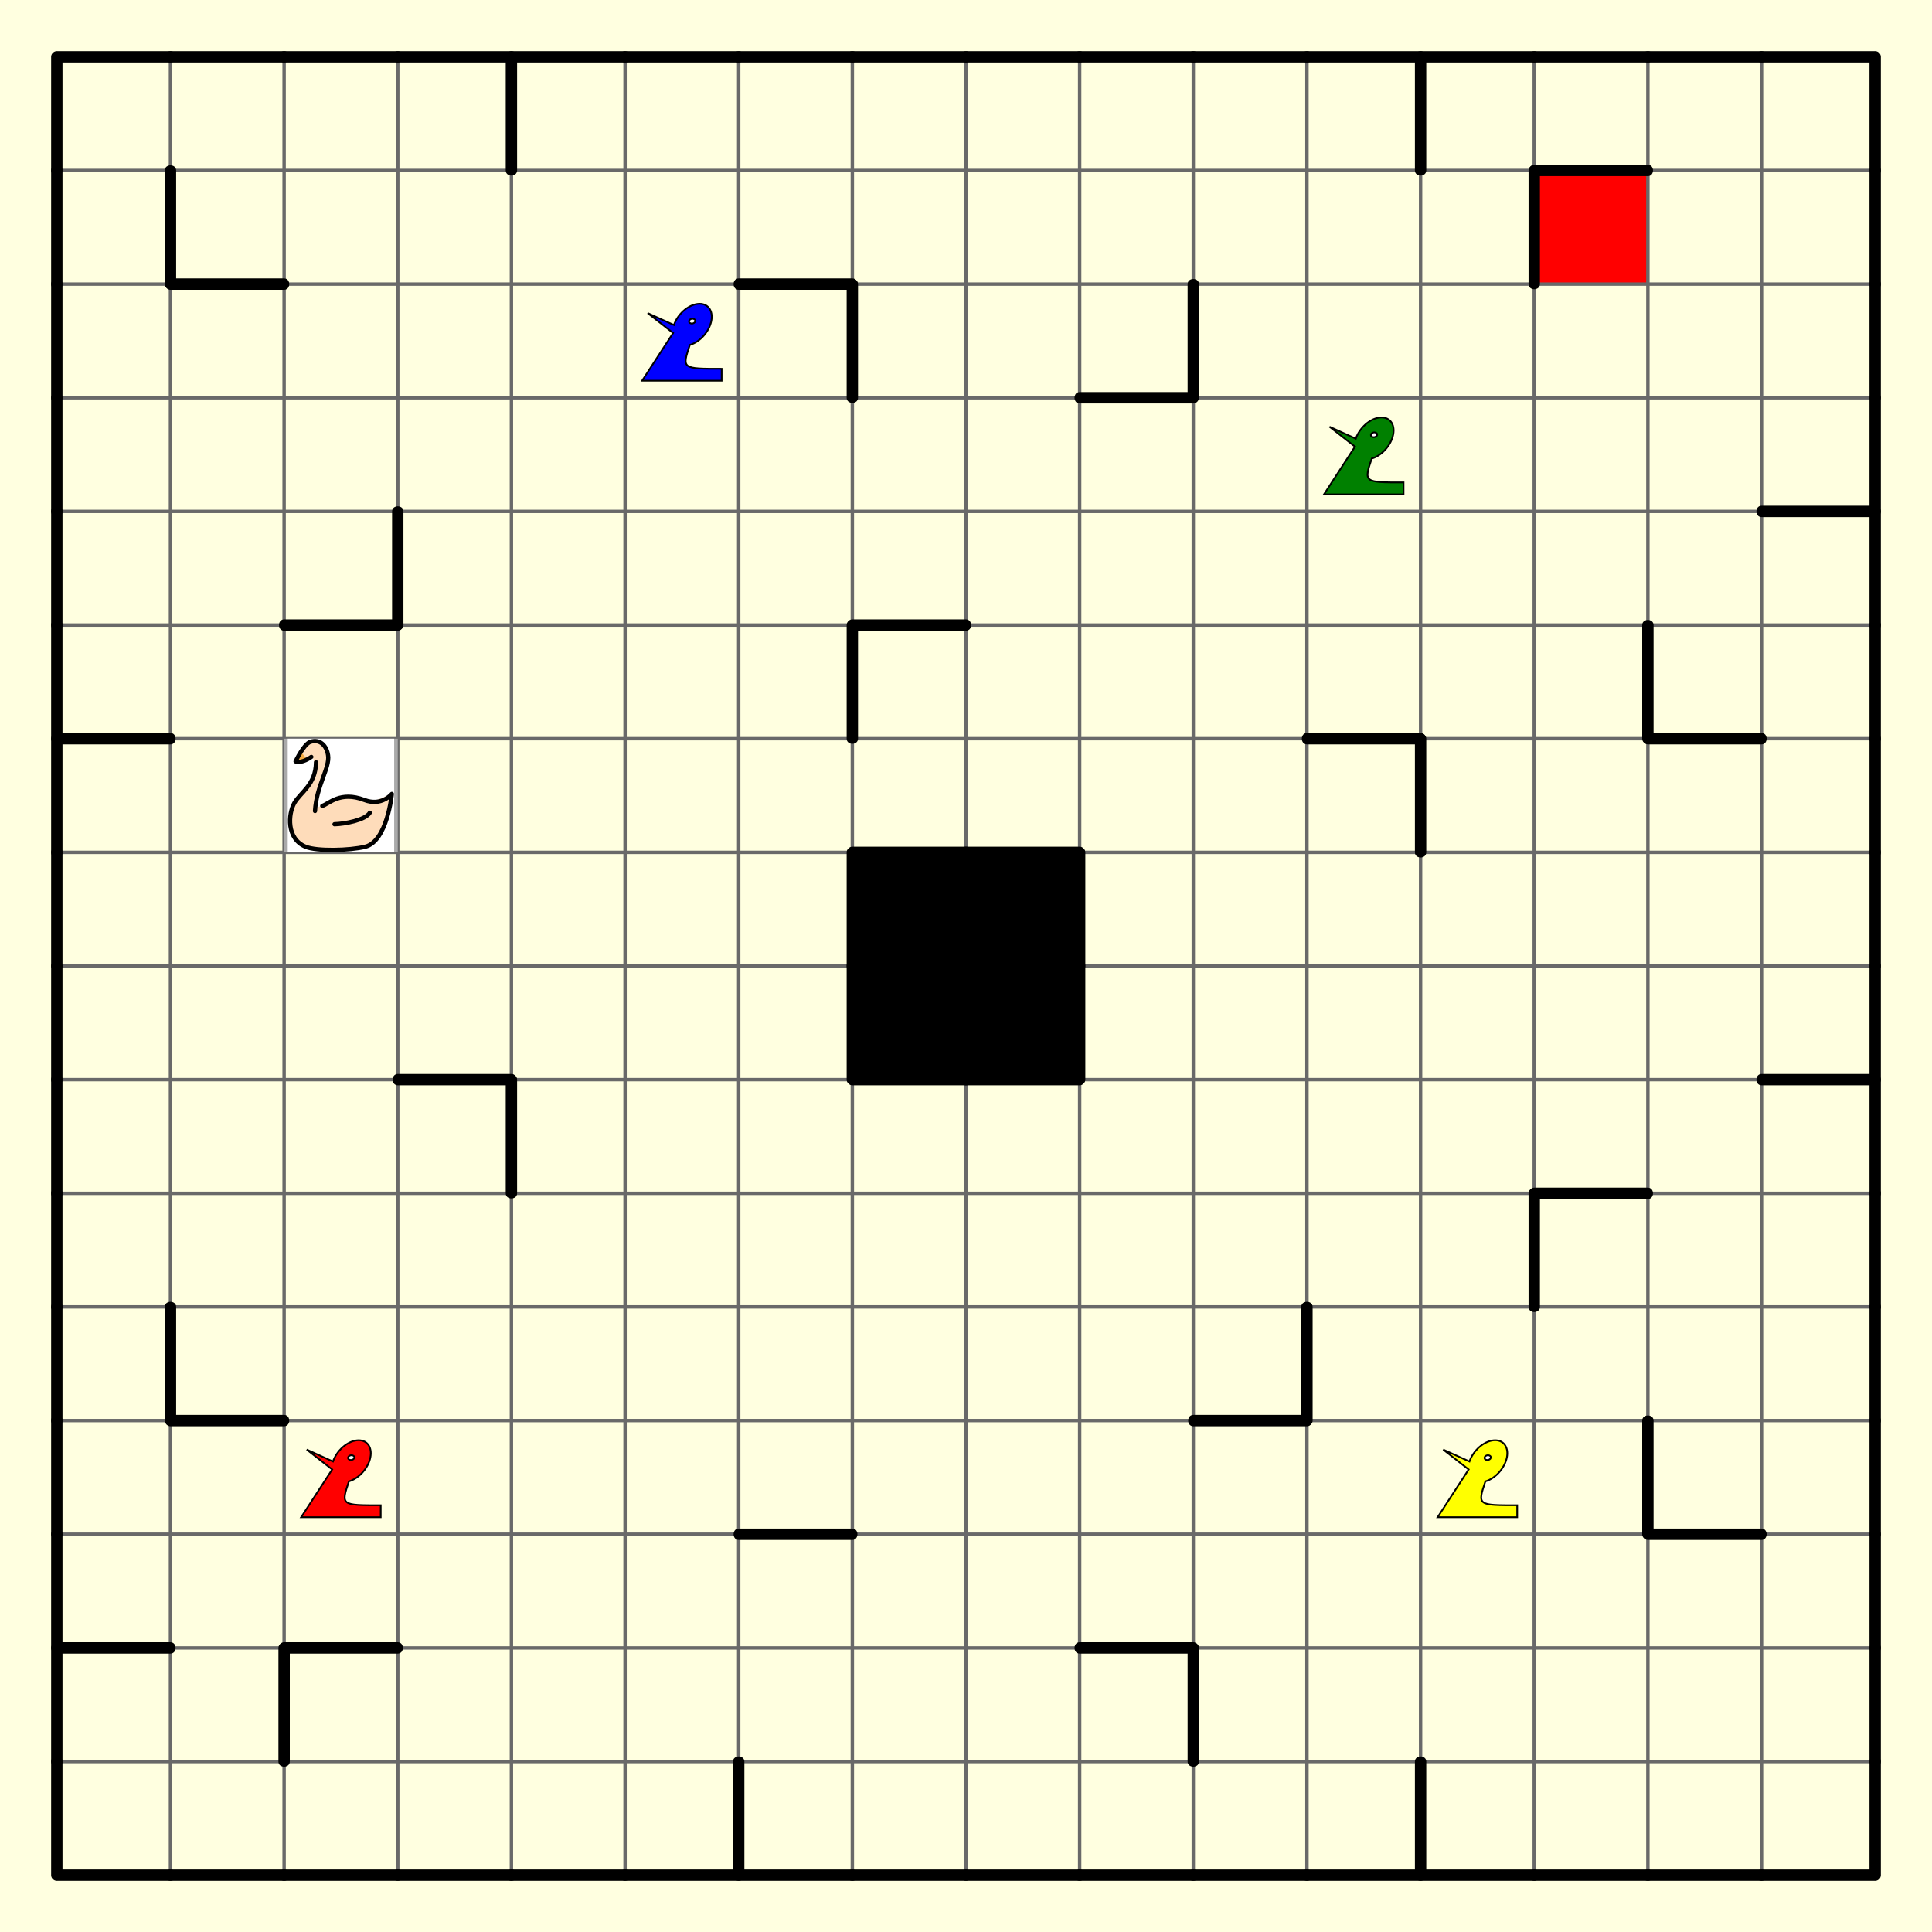
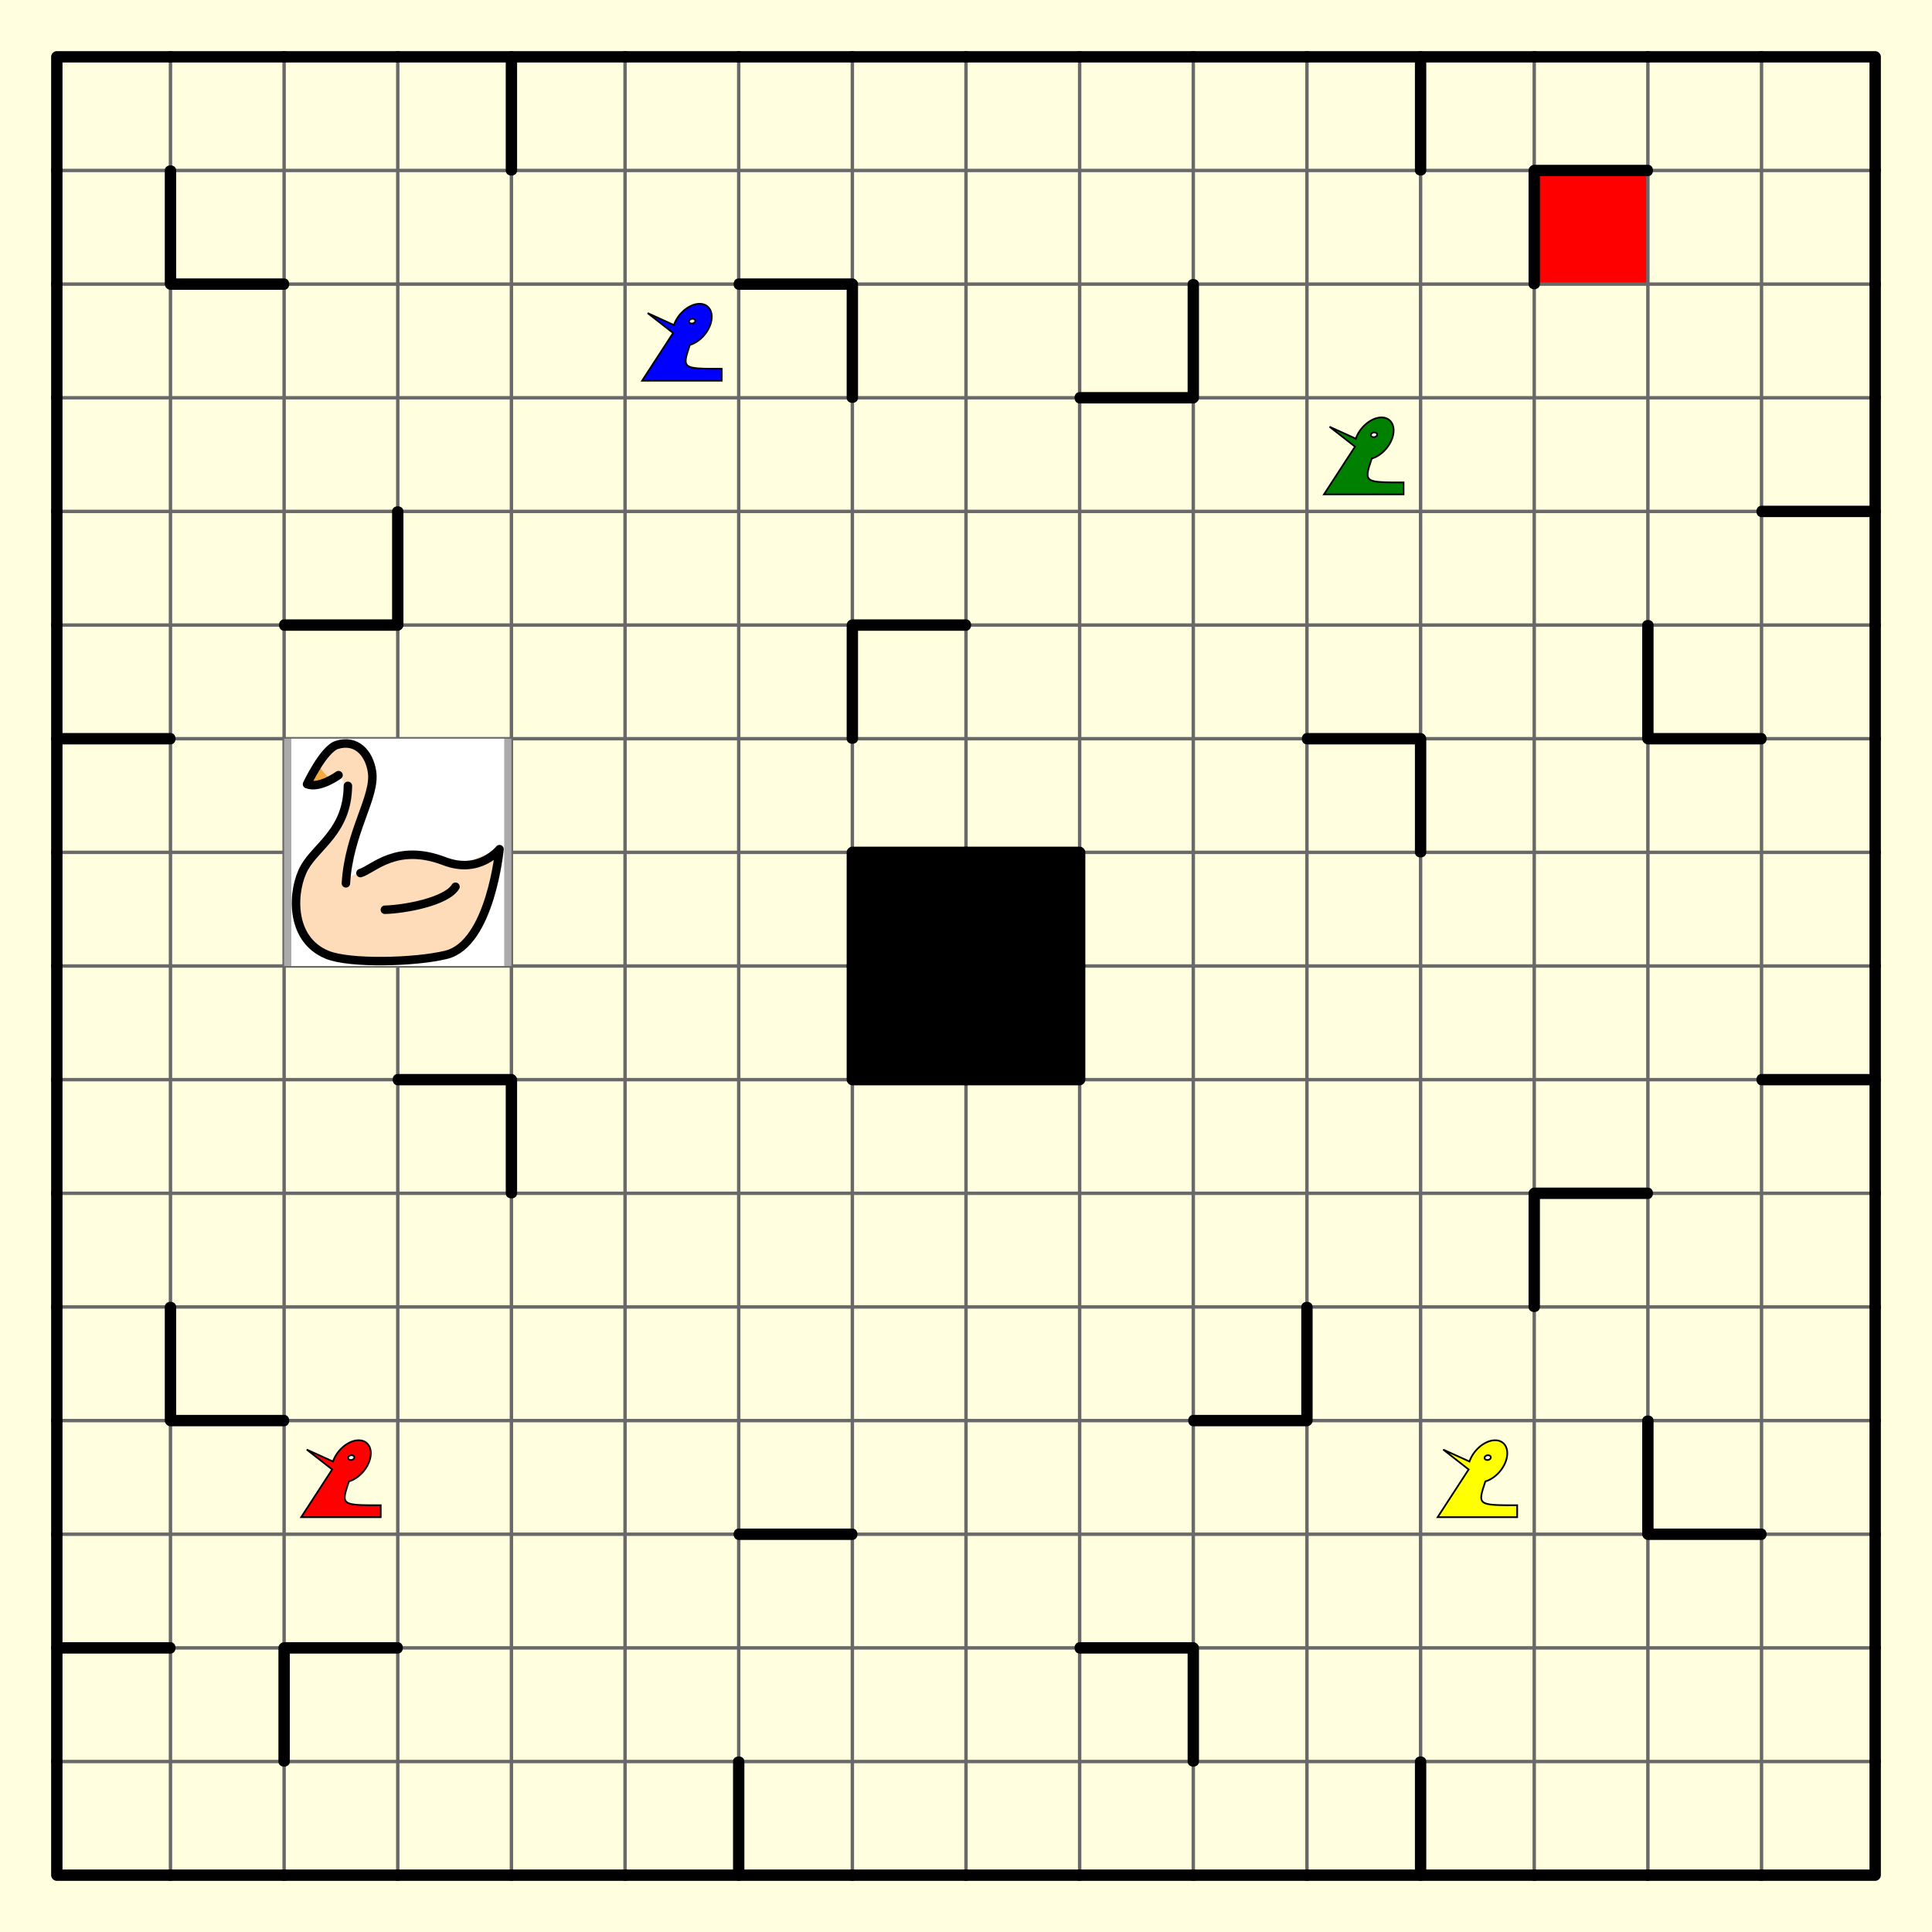
<svg xmlns="http://www.w3.org/2000/svg" height="1700" width="1700" version="1.1">
  <path d=" M 0 0 l 1700 0 0 1700 -1700 0 Z" fill="lightyellow" stroke="lightyellow" stroke-width="0" />
  <path d=" M 750 850 l 100 0 l 0 100 l -100 0 Z" fill="black" stroke="black" stroke-width="0" />
  <path d=" M 850 850 l 100 0 l 0 100 l -100 0 Z" fill="black" stroke="black" stroke-width="0" />
  <path d=" M 750 750 l 100 0 l 0 100 l -100 0 Z" fill="black" stroke="black" stroke-width="0" />
  <path d=" M 850 750 l 100 0 l 0 100 l -100 0 Z" fill="black" stroke="black" stroke-width="0" />
  <path d=" M 1350 150 l 100 0 l 0 100 l -100 0 Z" fill="red" stroke="red" stroke-width="0" />
  <path d=" M 48.5 48.5 l 3 0 0 1603 -3 0 Z" fill="dimgrey" stroke="dimgrey" stroke-width="0" />
  <path d=" M 148.5 48.5 l 3 0 0 1603 -3 0 Z" fill="dimgrey" stroke="dimgrey" stroke-width="0" />
  <path d=" M 248.5 48.5 l 3 0 0 1603 -3 0 Z" fill="dimgrey" stroke="dimgrey" stroke-width="0" />
  <path d=" M 348.5 48.5 l 3 0 0 1603 -3 0 Z" fill="dimgrey" stroke="dimgrey" stroke-width="0" />
  <path d=" M 448.5 48.5 l 3 0 0 1603 -3 0 Z" fill="dimgrey" stroke="dimgrey" stroke-width="0" />
  <path d=" M 548.5 48.5 l 3 0 0 1603 -3 0 Z" fill="dimgrey" stroke="dimgrey" stroke-width="0" />
  <path d=" M 648.5 48.5 l 3 0 0 1603 -3 0 Z" fill="dimgrey" stroke="dimgrey" stroke-width="0" />
  <path d=" M 748.5 48.5 l 3 0 0 1603 -3 0 Z" fill="dimgrey" stroke="dimgrey" stroke-width="0" />
  <path d=" M 848.5 48.5 l 3 0 0 1603 -3 0 Z" fill="dimgrey" stroke="dimgrey" stroke-width="0" />
  <path d=" M 948.5 48.5 l 3 0 0 1603 -3 0 Z" fill="dimgrey" stroke="dimgrey" stroke-width="0" />
  <path d=" M 1048.5 48.5 l 3 0 0 1603 -3 0 Z" fill="dimgrey" stroke="dimgrey" stroke-width="0" />
  <path d=" M 1148.5 48.5 l 3 0 0 1603 -3 0 Z" fill="dimgrey" stroke="dimgrey" stroke-width="0" />
  <path d=" M 1248.5 48.5 l 3 0 0 1603 -3 0 Z" fill="dimgrey" stroke="dimgrey" stroke-width="0" />
  <path d=" M 1348.5 48.5 l 3 0 0 1603 -3 0 Z" fill="dimgrey" stroke="dimgrey" stroke-width="0" />
  <path d=" M 1448.5 48.5 l 3 0 0 1603 -3 0 Z" fill="dimgrey" stroke="dimgrey" stroke-width="0" />
  <path d=" M 1548.5 48.5 l 3 0 0 1603 -3 0 Z" fill="dimgrey" stroke="dimgrey" stroke-width="0" />
  <path d=" M 1648.5 48.5 l 3 0 0 1603 -3 0 Z" fill="dimgrey" stroke="dimgrey" stroke-width="0" />
  <path d=" M 48.5 48.5 l 0 3 1603 0 0 -3 Z" fill="dimgrey" stroke="dimgrey" stroke-width="0" />
  <path d=" M 48.5 148.5 l 0 3 1603 0 0 -3 Z" fill="dimgrey" stroke="dimgrey" stroke-width="0" />
  <path d=" M 48.5 248.5 l 0 3 1603 0 0 -3 Z" fill="dimgrey" stroke="dimgrey" stroke-width="0" />
  <path d=" M 48.5 348.5 l 0 3 1603 0 0 -3 Z" fill="dimgrey" stroke="dimgrey" stroke-width="0" />
  <path d=" M 48.5 448.5 l 0 3 1603 0 0 -3 Z" fill="dimgrey" stroke="dimgrey" stroke-width="0" />
  <path d=" M 48.5 548.5 l 0 3 1603 0 0 -3 Z" fill="dimgrey" stroke="dimgrey" stroke-width="0" />
  <path d=" M 48.5 648.5 l 0 3 1603 0 0 -3 Z" fill="dimgrey" stroke="dimgrey" stroke-width="0" />
  <path d=" M 48.5 748.5 l 0 3 1603 0 0 -3 Z" fill="dimgrey" stroke="dimgrey" stroke-width="0" />
  <path d=" M 48.5 848.5 l 0 3 1603 0 0 -3 Z" fill="dimgrey" stroke="dimgrey" stroke-width="0" />
  <path d=" M 48.5 948.5 l 0 3 1603 0 0 -3 Z" fill="dimgrey" stroke="dimgrey" stroke-width="0" />
  <path d=" M 48.5 1048.5 l 0 3 1603 0 0 -3 Z" fill="dimgrey" stroke="dimgrey" stroke-width="0" />
  <path d=" M 48.5 1148.5 l 0 3 1603 0 0 -3 Z" fill="dimgrey" stroke="dimgrey" stroke-width="0" />
  <path d=" M 48.5 1248.5 l 0 3 1603 0 0 -3 Z" fill="dimgrey" stroke="dimgrey" stroke-width="0" />
  <path d=" M 48.5 1348.5 l 0 3 1603 0 0 -3 Z" fill="dimgrey" stroke="dimgrey" stroke-width="0" />
  <path d=" M 48.5 1448.5 l 0 3 1603 0 0 -3 Z" fill="dimgrey" stroke="dimgrey" stroke-width="0" />
  <path d=" M 48.5 1548.5 l 0 3 1603 0 0 -3 Z" fill="dimgrey" stroke="dimgrey" stroke-width="0" />
  <path d=" M 48.5 1648.5 l 0 3 1603 0 0 -3 Z" fill="dimgrey" stroke="dimgrey" stroke-width="0" />
  <path d=" M 50 1645 c -6 0 -6 10 0 10 l 100 0 c 6 0 6 -10 0 -10 Z" fill="black" stroke="black" stroke-width="0" />
  <path d=" M 50 1445 c -6 0 -6 10 0 10 l 100 0 c 6 0 6 -10 0 -10 Z" fill="black" stroke="black" stroke-width="0" />
  <path d=" M 50 645 c -6 0 -6 10 0 10 l 100 0 c 6 0 6 -10 0 -10 Z" fill="black" stroke="black" stroke-width="0" />
  <path d=" M 50 45 c -6 0 -6 10 0 10 l 100 0 c 6 0 6 -10 0 -10 Z" fill="black" stroke="black" stroke-width="0" />
  <path d=" M 150 1645 c -6 0 -6 10 0 10 l 100 0 c 6 0 6 -10 0 -10 Z" fill="black" stroke="black" stroke-width="0" />
  <path d=" M 150 1245 c -6 0 -6 10 0 10 l 100 0 c 6 0 6 -10 0 -10 Z" fill="black" stroke="black" stroke-width="0" />
  <path d=" M 150 245 c -6 0 -6 10 0 10 l 100 0 c 6 0 6 -10 0 -10 Z" fill="black" stroke="black" stroke-width="0" />
  <path d=" M 150 45 c -6 0 -6 10 0 10 l 100 0 c 6 0 6 -10 0 -10 Z" fill="black" stroke="black" stroke-width="0" />
  <path d=" M 250 1645 c -6 0 -6 10 0 10 l 100 0 c 6 0 6 -10 0 -10 Z" fill="black" stroke="black" stroke-width="0" />
  <path d=" M 250 1445 c -6 0 -6 10 0 10 l 100 0 c 6 0 6 -10 0 -10 Z" fill="black" stroke="black" stroke-width="0" />
  <path d=" M 250 545 c -6 0 -6 10 0 10 l 100 0 c 6 0 6 -10 0 -10 Z" fill="black" stroke="black" stroke-width="0" />
  <path d=" M 250 45 c -6 0 -6 10 0 10 l 100 0 c 6 0 6 -10 0 -10 Z" fill="black" stroke="black" stroke-width="0" />
  <path d=" M 350 1645 c -6 0 -6 10 0 10 l 100 0 c 6 0 6 -10 0 -10 Z" fill="black" stroke="black" stroke-width="0" />
  <path d=" M 350 945 c -6 0 -6 10 0 10 l 100 0 c 6 0 6 -10 0 -10 Z" fill="black" stroke="black" stroke-width="0" />
  <path d=" M 350 45 c -6 0 -6 10 0 10 l 100 0 c 6 0 6 -10 0 -10 Z" fill="black" stroke="black" stroke-width="0" />
  <path d=" M 450 1645 c -6 0 -6 10 0 10 l 100 0 c 6 0 6 -10 0 -10 Z" fill="black" stroke="black" stroke-width="0" />
  <path d=" M 450 45 c -6 0 -6 10 0 10 l 100 0 c 6 0 6 -10 0 -10 Z" fill="black" stroke="black" stroke-width="0" />
  <path d=" M 550 1645 c -6 0 -6 10 0 10 l 100 0 c 6 0 6 -10 0 -10 Z" fill="black" stroke="black" stroke-width="0" />
  <path d=" M 550 45 c -6 0 -6 10 0 10 l 100 0 c 6 0 6 -10 0 -10 Z" fill="black" stroke="black" stroke-width="0" />
  <path d=" M 650 1645 c -6 0 -6 10 0 10 l 100 0 c 6 0 6 -10 0 -10 Z" fill="black" stroke="black" stroke-width="0" />
  <path d=" M 650 1345 c -6 0 -6 10 0 10 l 100 0 c 6 0 6 -10 0 -10 Z" fill="black" stroke="black" stroke-width="0" />
  <path d=" M 650 245 c -6 0 -6 10 0 10 l 100 0 c 6 0 6 -10 0 -10 Z" fill="black" stroke="black" stroke-width="0" />
  <path d=" M 650 45 c -6 0 -6 10 0 10 l 100 0 c 6 0 6 -10 0 -10 Z" fill="black" stroke="black" stroke-width="0" />
  <path d=" M 750 1645 c -6 0 -6 10 0 10 l 100 0 c 6 0 6 -10 0 -10 Z" fill="black" stroke="black" stroke-width="0" />
  <path d=" M 750 945 c -6 0 -6 10 0 10 l 100 0 c 6 0 6 -10 0 -10 Z" fill="black" stroke="black" stroke-width="0" />
  <path d=" M 750 845 c -6 0 -6 10 0 10 l 100 0 c 6 0 6 -10 0 -10 Z" fill="black" stroke="black" stroke-width="0" />
  <path d=" M 750 745 c -6 0 -6 10 0 10 l 100 0 c 6 0 6 -10 0 -10 Z" fill="black" stroke="black" stroke-width="0" />
  <path d=" M 750 545 c -6 0 -6 10 0 10 l 100 0 c 6 0 6 -10 0 -10 Z" fill="black" stroke="black" stroke-width="0" />
  <path d=" M 750 45 c -6 0 -6 10 0 10 l 100 0 c 6 0 6 -10 0 -10 Z" fill="black" stroke="black" stroke-width="0" />
  <path d=" M 850 1645 c -6 0 -6 10 0 10 l 100 0 c 6 0 6 -10 0 -10 Z" fill="black" stroke="black" stroke-width="0" />
  <path d=" M 850 945 c -6 0 -6 10 0 10 l 100 0 c 6 0 6 -10 0 -10 Z" fill="black" stroke="black" stroke-width="0" />
  <path d=" M 850 845 c -6 0 -6 10 0 10 l 100 0 c 6 0 6 -10 0 -10 Z" fill="black" stroke="black" stroke-width="0" />
  <path d=" M 850 745 c -6 0 -6 10 0 10 l 100 0 c 6 0 6 -10 0 -10 Z" fill="black" stroke="black" stroke-width="0" />
  <path d=" M 850 45 c -6 0 -6 10 0 10 l 100 0 c 6 0 6 -10 0 -10 Z" fill="black" stroke="black" stroke-width="0" />
  <path d=" M 950 1645 c -6 0 -6 10 0 10 l 100 0 c 6 0 6 -10 0 -10 Z" fill="black" stroke="black" stroke-width="0" />
  <path d=" M 950 1445 c -6 0 -6 10 0 10 l 100 0 c 6 0 6 -10 0 -10 Z" fill="black" stroke="black" stroke-width="0" />
  <path d=" M 950 345 c -6 0 -6 10 0 10 l 100 0 c 6 0 6 -10 0 -10 Z" fill="black" stroke="black" stroke-width="0" />
  <path d=" M 950 45 c -6 0 -6 10 0 10 l 100 0 c 6 0 6 -10 0 -10 Z" fill="black" stroke="black" stroke-width="0" />
  <path d=" M 1050 1645 c -6 0 -6 10 0 10 l 100 0 c 6 0 6 -10 0 -10 Z" fill="black" stroke="black" stroke-width="0" />
  <path d=" M 1050 1245 c -6 0 -6 10 0 10 l 100 0 c 6 0 6 -10 0 -10 Z" fill="black" stroke="black" stroke-width="0" />
  <path d=" M 1050 45 c -6 0 -6 10 0 10 l 100 0 c 6 0 6 -10 0 -10 Z" fill="black" stroke="black" stroke-width="0" />
  <path d=" M 1150 1645 c -6 0 -6 10 0 10 l 100 0 c 6 0 6 -10 0 -10 Z" fill="black" stroke="black" stroke-width="0" />
  <path d=" M 1150 645 c -6 0 -6 10 0 10 l 100 0 c 6 0 6 -10 0 -10 Z" fill="black" stroke="black" stroke-width="0" />
  <path d=" M 1150 45 c -6 0 -6 10 0 10 l 100 0 c 6 0 6 -10 0 -10 Z" fill="black" stroke="black" stroke-width="0" />
  <path d=" M 1250 1645 c -6 0 -6 10 0 10 l 100 0 c 6 0 6 -10 0 -10 Z" fill="black" stroke="black" stroke-width="0" />
  <path d=" M 1250 45 c -6 0 -6 10 0 10 l 100 0 c 6 0 6 -10 0 -10 Z" fill="black" stroke="black" stroke-width="0" />
  <path d=" M 1350 1645 c -6 0 -6 10 0 10 l 100 0 c 6 0 6 -10 0 -10 Z" fill="black" stroke="black" stroke-width="0" />
  <path d=" M 1350 1045 c -6 0 -6 10 0 10 l 100 0 c 6 0 6 -10 0 -10 Z" fill="black" stroke="black" stroke-width="0" />
  <path d=" M 1350 145 c -6 0 -6 10 0 10 l 100 0 c 6 0 6 -10 0 -10 Z" fill="black" stroke="black" stroke-width="0" />
  <path d=" M 1350 45 c -6 0 -6 10 0 10 l 100 0 c 6 0 6 -10 0 -10 Z" fill="black" stroke="black" stroke-width="0" />
  <path d=" M 1450 1645 c -6 0 -6 10 0 10 l 100 0 c 6 0 6 -10 0 -10 Z" fill="black" stroke="black" stroke-width="0" />
  <path d=" M 1450 1345 c -6 0 -6 10 0 10 l 100 0 c 6 0 6 -10 0 -10 Z" fill="black" stroke="black" stroke-width="0" />
  <path d=" M 1450 645 c -6 0 -6 10 0 10 l 100 0 c 6 0 6 -10 0 -10 Z" fill="black" stroke="black" stroke-width="0" />
  <path d=" M 1450 45 c -6 0 -6 10 0 10 l 100 0 c 6 0 6 -10 0 -10 Z" fill="black" stroke="black" stroke-width="0" />
  <path d=" M 1550 1645 c -6 0 -6 10 0 10 l 100 0 c 6 0 6 -10 0 -10 Z" fill="black" stroke="black" stroke-width="0" />
  <path d=" M 1550 945 c -6 0 -6 10 0 10 l 100 0 c 6 0 6 -10 0 -10 Z" fill="black" stroke="black" stroke-width="0" />
  <path d=" M 1550 445 c -6 0 -6 10 0 10 l 100 0 c 6 0 6 -10 0 -10 Z" fill="black" stroke="black" stroke-width="0" />
  <path d=" M 1550 45 c -6 0 -6 10 0 10 l 100 0 c 6 0 6 -10 0 -10 Z" fill="black" stroke="black" stroke-width="0" />
  <path d=" M 45 1650 c 0 6 10 6 10 0 l 0 -100 c 0 -6 -10 -6 -10 0 Z" fill="black" stroke="black" stroke-width="0" />
  <path d=" M 45 1550 c 0 6 10 6 10 0 l 0 -100 c 0 -6 -10 -6 -10 0 Z" fill="black" stroke="black" stroke-width="0" />
  <path d=" M 45 1450 c 0 6 10 6 10 0 l 0 -100 c 0 -6 -10 -6 -10 0 Z" fill="black" stroke="black" stroke-width="0" />
  <path d=" M 45 1350 c 0 6 10 6 10 0 l 0 -100 c 0 -6 -10 -6 -10 0 Z" fill="black" stroke="black" stroke-width="0" />
  <path d=" M 45 1250 c 0 6 10 6 10 0 l 0 -100 c 0 -6 -10 -6 -10 0 Z" fill="black" stroke="black" stroke-width="0" />
  <path d=" M 45 1150 c 0 6 10 6 10 0 l 0 -100 c 0 -6 -10 -6 -10 0 Z" fill="black" stroke="black" stroke-width="0" />
  <path d=" M 45 1050 c 0 6 10 6 10 0 l 0 -100 c 0 -6 -10 -6 -10 0 Z" fill="black" stroke="black" stroke-width="0" />
  <path d=" M 45 950 c 0 6 10 6 10 0 l 0 -100 c 0 -6 -10 -6 -10 0 Z" fill="black" stroke="black" stroke-width="0" />
  <path d=" M 45 850 c 0 6 10 6 10 0 l 0 -100 c 0 -6 -10 -6 -10 0 Z" fill="black" stroke="black" stroke-width="0" />
  <path d=" M 45 750 c 0 6 10 6 10 0 l 0 -100 c 0 -6 -10 -6 -10 0 Z" fill="black" stroke="black" stroke-width="0" />
  <path d=" M 45 650 c 0 6 10 6 10 0 l 0 -100 c 0 -6 -10 -6 -10 0 Z" fill="black" stroke="black" stroke-width="0" />
  <path d=" M 45 550 c 0 6 10 6 10 0 l 0 -100 c 0 -6 -10 -6 -10 0 Z" fill="black" stroke="black" stroke-width="0" />
  <path d=" M 45 450 c 0 6 10 6 10 0 l 0 -100 c 0 -6 -10 -6 -10 0 Z" fill="black" stroke="black" stroke-width="0" />
  <path d=" M 45 350 c 0 6 10 6 10 0 l 0 -100 c 0 -6 -10 -6 -10 0 Z" fill="black" stroke="black" stroke-width="0" />
  <path d=" M 45 250 c 0 6 10 6 10 0 l 0 -100 c 0 -6 -10 -6 -10 0 Z" fill="black" stroke="black" stroke-width="0" />
  <path d=" M 45 150 c 0 6 10 6 10 0 l 0 -100 c 0 -6 -10 -6 -10 0 Z" fill="black" stroke="black" stroke-width="0" />
  <path d=" M 145 1250 c 0 6 10 6 10 0 l 0 -100 c 0 -6 -10 -6 -10 0 Z" fill="black" stroke="black" stroke-width="0" />
  <path d=" M 145 250 c 0 6 10 6 10 0 l 0 -100 c 0 -6 -10 -6 -10 0 Z" fill="black" stroke="black" stroke-width="0" />
  <path d=" M 245 1550 c 0 6 10 6 10 0 l 0 -100 c 0 -6 -10 -6 -10 0 Z" fill="black" stroke="black" stroke-width="0" />
  <path d=" M 345 550 c 0 6 10 6 10 0 l 0 -100 c 0 -6 -10 -6 -10 0 Z" fill="black" stroke="black" stroke-width="0" />
  <path d=" M 445 1050 c 0 6 10 6 10 0 l 0 -100 c 0 -6 -10 -6 -10 0 Z" fill="black" stroke="black" stroke-width="0" />
  <path d=" M 445 150 c 0 6 10 6 10 0 l 0 -100 c 0 -6 -10 -6 -10 0 Z" fill="black" stroke="black" stroke-width="0" />
  <path d=" M 645 1650 c 0 6 10 6 10 0 l 0 -100 c 0 -6 -10 -6 -10 0 Z" fill="black" stroke="black" stroke-width="0" />
  <path d=" M 745 950 c 0 6 10 6 10 0 l 0 -100 c 0 -6 -10 -6 -10 0 Z" fill="black" stroke="black" stroke-width="0" />
  <path d=" M 745 850 c 0 6 10 6 10 0 l 0 -100 c 0 -6 -10 -6 -10 0 Z" fill="black" stroke="black" stroke-width="0" />
  <path d=" M 745 650 c 0 6 10 6 10 0 l 0 -100 c 0 -6 -10 -6 -10 0 Z" fill="black" stroke="black" stroke-width="0" />
  <path d=" M 745 350 c 0 6 10 6 10 0 l 0 -100 c 0 -6 -10 -6 -10 0 Z" fill="black" stroke="black" stroke-width="0" />
  <path d=" M 845 950 c 0 6 10 6 10 0 l 0 -100 c 0 -6 -10 -6 -10 0 Z" fill="black" stroke="black" stroke-width="0" />
  <path d=" M 845 850 c 0 6 10 6 10 0 l 0 -100 c 0 -6 -10 -6 -10 0 Z" fill="black" stroke="black" stroke-width="0" />
  <path d=" M 945 950 c 0 6 10 6 10 0 l 0 -100 c 0 -6 -10 -6 -10 0 Z" fill="black" stroke="black" stroke-width="0" />
  <path d=" M 945 850 c 0 6 10 6 10 0 l 0 -100 c 0 -6 -10 -6 -10 0 Z" fill="black" stroke="black" stroke-width="0" />
  <path d=" M 1045 1550 c 0 6 10 6 10 0 l 0 -100 c 0 -6 -10 -6 -10 0 Z" fill="black" stroke="black" stroke-width="0" />
  <path d=" M 1045 350 c 0 6 10 6 10 0 l 0 -100 c 0 -6 -10 -6 -10 0 Z" fill="black" stroke="black" stroke-width="0" />
  <path d=" M 1145 1250 c 0 6 10 6 10 0 l 0 -100 c 0 -6 -10 -6 -10 0 Z" fill="black" stroke="black" stroke-width="0" />
  <path d=" M 1245 1650 c 0 6 10 6 10 0 l 0 -100 c 0 -6 -10 -6 -10 0 Z" fill="black" stroke="black" stroke-width="0" />
  <path d=" M 1245 750 c 0 6 10 6 10 0 l 0 -100 c 0 -6 -10 -6 -10 0 Z" fill="black" stroke="black" stroke-width="0" />
  <path d=" M 1245 150 c 0 6 10 6 10 0 l 0 -100 c 0 -6 -10 -6 -10 0 Z" fill="black" stroke="black" stroke-width="0" />
  <path d=" M 1345 1150 c 0 6 10 6 10 0 l 0 -100 c 0 -6 -10 -6 -10 0 Z" fill="black" stroke="black" stroke-width="0" />
  <path d=" M 1345 250 c 0 6 10 6 10 0 l 0 -100 c 0 -6 -10 -6 -10 0 Z" fill="black" stroke="black" stroke-width="0" />
  <path d=" M 1445 1350 c 0 6 10 6 10 0 l 0 -100 c 0 -6 -10 -6 -10 0 Z" fill="black" stroke="black" stroke-width="0" />
  <path d=" M 1445 650 c 0 6 10 6 10 0 l 0 -100 c 0 -6 -10 -6 -10 0 Z" fill="black" stroke="black" stroke-width="0" />
  <path d=" M 1645 1650 c 0 6 10 6 10 0 l 0 -100 c 0 -6 -10 -6 -10 0 Z" fill="black" stroke="black" stroke-width="0" />
  <path d=" M 1645 1550 c 0 6 10 6 10 0 l 0 -100 c 0 -6 -10 -6 -10 0 Z" fill="black" stroke="black" stroke-width="0" />
  <path d=" M 1645 1450 c 0 6 10 6 10 0 l 0 -100 c 0 -6 -10 -6 -10 0 Z" fill="black" stroke="black" stroke-width="0" />
  <path d=" M 1645 1350 c 0 6 10 6 10 0 l 0 -100 c 0 -6 -10 -6 -10 0 Z" fill="black" stroke="black" stroke-width="0" />
  <path d=" M 1645 1250 c 0 6 10 6 10 0 l 0 -100 c 0 -6 -10 -6 -10 0 Z" fill="black" stroke="black" stroke-width="0" />
  <path d=" M 1645 1150 c 0 6 10 6 10 0 l 0 -100 c 0 -6 -10 -6 -10 0 Z" fill="black" stroke="black" stroke-width="0" />
  <path d=" M 1645 1050 c 0 6 10 6 10 0 l 0 -100 c 0 -6 -10 -6 -10 0 Z" fill="black" stroke="black" stroke-width="0" />
  <path d=" M 1645 950 c 0 6 10 6 10 0 l 0 -100 c 0 -6 -10 -6 -10 0 Z" fill="black" stroke="black" stroke-width="0" />
  <path d=" M 1645 850 c 0 6 10 6 10 0 l 0 -100 c 0 -6 -10 -6 -10 0 Z" fill="black" stroke="black" stroke-width="0" />
  <path d=" M 1645 750 c 0 6 10 6 10 0 l 0 -100 c 0 -6 -10 -6 -10 0 Z" fill="black" stroke="black" stroke-width="0" />
  <path d=" M 1645 650 c 0 6 10 6 10 0 l 0 -100 c 0 -6 -10 -6 -10 0 Z" fill="black" stroke="black" stroke-width="0" />
  <path d=" M 1645 550 c 0 6 10 6 10 0 l 0 -100 c 0 -6 -10 -6 -10 0 Z" fill="black" stroke="black" stroke-width="0" />
  <path d=" M 1645 450 c 0 6 10 6 10 0 l 0 -100 c 0 -6 -10 -6 -10 0 Z" fill="black" stroke="black" stroke-width="0" />
  <path d=" M 1645 350 c 0 6 10 6 10 0 l 0 -100 c 0 -6 -10 -6 -10 0 Z" fill="black" stroke="black" stroke-width="0" />
  <path d=" M 1645 250 c 0 6 10 6 10 0 l 0 -100 c 0 -6 -10 -6 -10 0 Z" fill="black" stroke="black" stroke-width="0" />
  <path d=" M 1645 150 c 0 6 10 6 10 0 l 0 -100 c 0 -6 -10 -6 -10 0 Z" fill="black" stroke="black" stroke-width="0" />
  <path d=" M 265 1335 l 70 0 l 0 -10.5 c -35 0 -35 0 -28 -21 a 21 14 -50 1 0 -14 -17.5 l -23.1 -10.5 l 22.4 17.5 Z" fill="red" stroke="black" stroke-width="1.5" />
  <path d=" M 311.2 1281.1 a 2.8 2.1 -10 1 0 0.2 0.2 Z" fill="white" stroke="black" stroke-width="1.5" />
  <path d=" M 1265 1335 l 70 0 l 0 -10.5 c -35 0 -35 0 -28 -21 a 21 14 -50 1 0 -14 -17.5 l -23.1 -10.5 l 22.4 17.5 Z" fill="yellow" stroke="black" stroke-width="1.5" />
  <path d=" M 1311.2 1281.1 a 2.8 2.1 -10 1 0 0.2 0.2 Z" fill="white" stroke="black" stroke-width="1.5" />
  <path d=" M 1165 435 l 70 0 l 0 -10.5 c -35 0 -35 0 -28 -21 a 21 14 -50 1 0 -14 -17.5 l -23.1 -10.5 l 22.4 17.5 Z" fill="green" stroke="black" stroke-width="1.5" />
  <path d=" M 1211.2 381.1 a 2.8 2.1 -10 1 0 0.2 0.2 Z" fill="white" stroke="black" stroke-width="1.5" />
  <path d=" M 565 335 l 70 0 l 0 -10.5 c -35 0 -35 0 -28 -21 a 21 14 -50 1 0 -14 -17.5 l -23.1 -10.5 l 22.4 17.5 Z" fill="blue" stroke="black" stroke-width="1.5" />
  <path d=" M 611.2 281.1 a 2.8 2.1 -10 1 0 0.2 0.2 Z" fill="white" stroke="black" stroke-width="1.5" />
-   <svg id="emoji" x="250" y="650" height="100" width="100" viewBox="10.9 9.4 50.2 53.6">
-     <path id="debug_frame_o" fill="#aaaaaa" stroke="#000000" stroke-width="0" d="M 0 0 h 72 v 72 h -72 z" />
-     <path id="debug_frame" fill="#ffffff" stroke="#000000" stroke-width="0" d="M 10.9 9.4 h 50.2 v 53.6 h -50.2 z" />
-     <g id="color">
-       <path id="swan_body_fill" fill="#fedcba" d="M 23.842  42.51   c 22.03  -12.565 24.21  -.155 27.467  -3.309  .995  -.964 8.684  -3.756 8.684  -3.756   s  -2.749 23.3  -12.589 24.917   c  -7.378 1.212 -22.724  2.176 -28.036  0  -9.18 -3.761 -7.165 -16.346 -5.396 -20.54   2.055 -4.872  11.438 -8.786  9.335 -19.302   -.185 -.928 -.198 -2.071 -1.279 -2.53   -1.523 -.647 -4.48  3.294 -7.426  2.124   0  0  3.792 -8.743  6.939 -9.733   4.518 -1.422  7.863  4.188  8.388  6.822   1.117  5.61 -4.291  14.013 -4.796  18.1  C 25.107  35.522  23.842  42.51  23.842  42.51  Z" />
-       <path id="swan_beak" fill="#f4aa41" d="M 17.763  15.709   c  -.135  1.286  1.933  2.476  2.163  3.263  .295  1.012 -4.196 .418 -4.196 .418   S 17.873  14.664  17.763  15.709  Z" />
-     </g>
-     <g id="swan_border_line" fill="none" stroke="#000000" stroke-linecap="round" stroke-linejoin="round" stroke-width="2">
-       <path id="swan_body_line" d="M 27.199 41.088   c 3.045 -.91 8.483 -7.14 19.812 -2.799 8.248 3.161 12.983 -2.845 12.983 -2.845  S 57.892 57.793 47.404 60.361   c -7.262 1.778 -22.724 2.176 -28.036 0 -9.18 -3.761 -8.225 -15.492 -5.396 -20.54 2.911 -5.194 10.142 -8.579 10.268 -19.302" />
-       <path id="swan_neck_line" d="  M 23.77 43.508   c .71 -12.082 7.066 -20.416 6.161 -26.306   -.695 -4.527 -3.774 -7.76 -8.292 -6.338   -3.147 .99 -7.034 9.249 -7.034 9.249   2.946 1.17 7.426 -2.124 7.426 -2.124  " />
-       <path id="swan_feather_line" d="M 49.612 44.31   c -2.133 3.499 -11.9 5.306 -16.652 5.425  " />
-     </g>
+   <svg x="250" y="650" height="200" width="200">
+     <svg id="emoji" viewBox="10.9 9.4 50.2 53.6">
+       <path id="debug_frame_o" fill="#aaaaaa" stroke="#000000" stroke-width="0" d="M 0 0 h 72 v 72 h -72 z" />
+       <path id="debug_frame" fill="#ffffff" stroke="#000000" stroke-width="0" d="M 10.9 9.4 h 50.2 v 53.6 h -50.2 z" />
+       <g id="color">
+         <path id="swan_body_fill" fill="#fedcba" d="M 23.842  42.51   c 22.03  -12.565 24.21  -.155 27.467  -3.309  .995  -.964 8.684  -3.756 8.684  -3.756   s  -2.749 23.3  -12.589 24.917   c  -7.378 1.212 -22.724  2.176 -28.036  0  -9.18 -3.761 -7.165 -16.346 -5.396 -20.54   2.055 -4.872  11.438 -8.786  9.335 -19.302   -.185 -.928 -.198 -2.071 -1.279 -2.53   -1.523 -.647 -4.48  3.294 -7.426  2.124   0  0  3.792 -8.743  6.939 -9.733   4.518 -1.422  7.863  4.188  8.388  6.822   1.117  5.61 -4.291  14.013 -4.796  18.1  C 25.107  35.522  23.842  42.51  23.842  42.51  Z" />
+         <path id="swan_beak" fill="#f4aa41" d="M 17.763  15.709   c  -.135  1.286  1.933  2.476  2.163  3.263  .295  1.012 -4.196 .418 -4.196 .418   S 17.873  14.664  17.763  15.709  Z" />
+       </g>
+       <g id="swan_border_line" fill="none" stroke="#000000" stroke-linecap="round" stroke-linejoin="round" stroke-width="2">
+         <path id="swan_body_line" d="M 27.199 41.088   c 3.045 -.91 8.483 -7.14 19.812 -2.799 8.248 3.161 12.983 -2.845 12.983 -2.845  S 57.892 57.793 47.404 60.361   c -7.262 1.778 -22.724 2.176 -28.036 0 -9.18 -3.761 -8.225 -15.492 -5.396 -20.54 2.911 -5.194 10.142 -8.579 10.268 -19.302" />
+         <path id="swan_neck_line" d="  M 23.77 43.508   c .71 -12.082 7.066 -20.416 6.161 -26.306   -.695 -4.527 -3.774 -7.76 -8.292 -6.338   -3.147 .99 -7.034 9.249 -7.034 9.249   2.946 1.17 7.426 -2.124 7.426 -2.124  " />
+         <path id="swan_feather_line" d="M 49.612 44.31   c -2.133 3.499 -11.9 5.306 -16.652 5.425  " />
+       </g>
+     </svg>
  </svg>
</svg>
